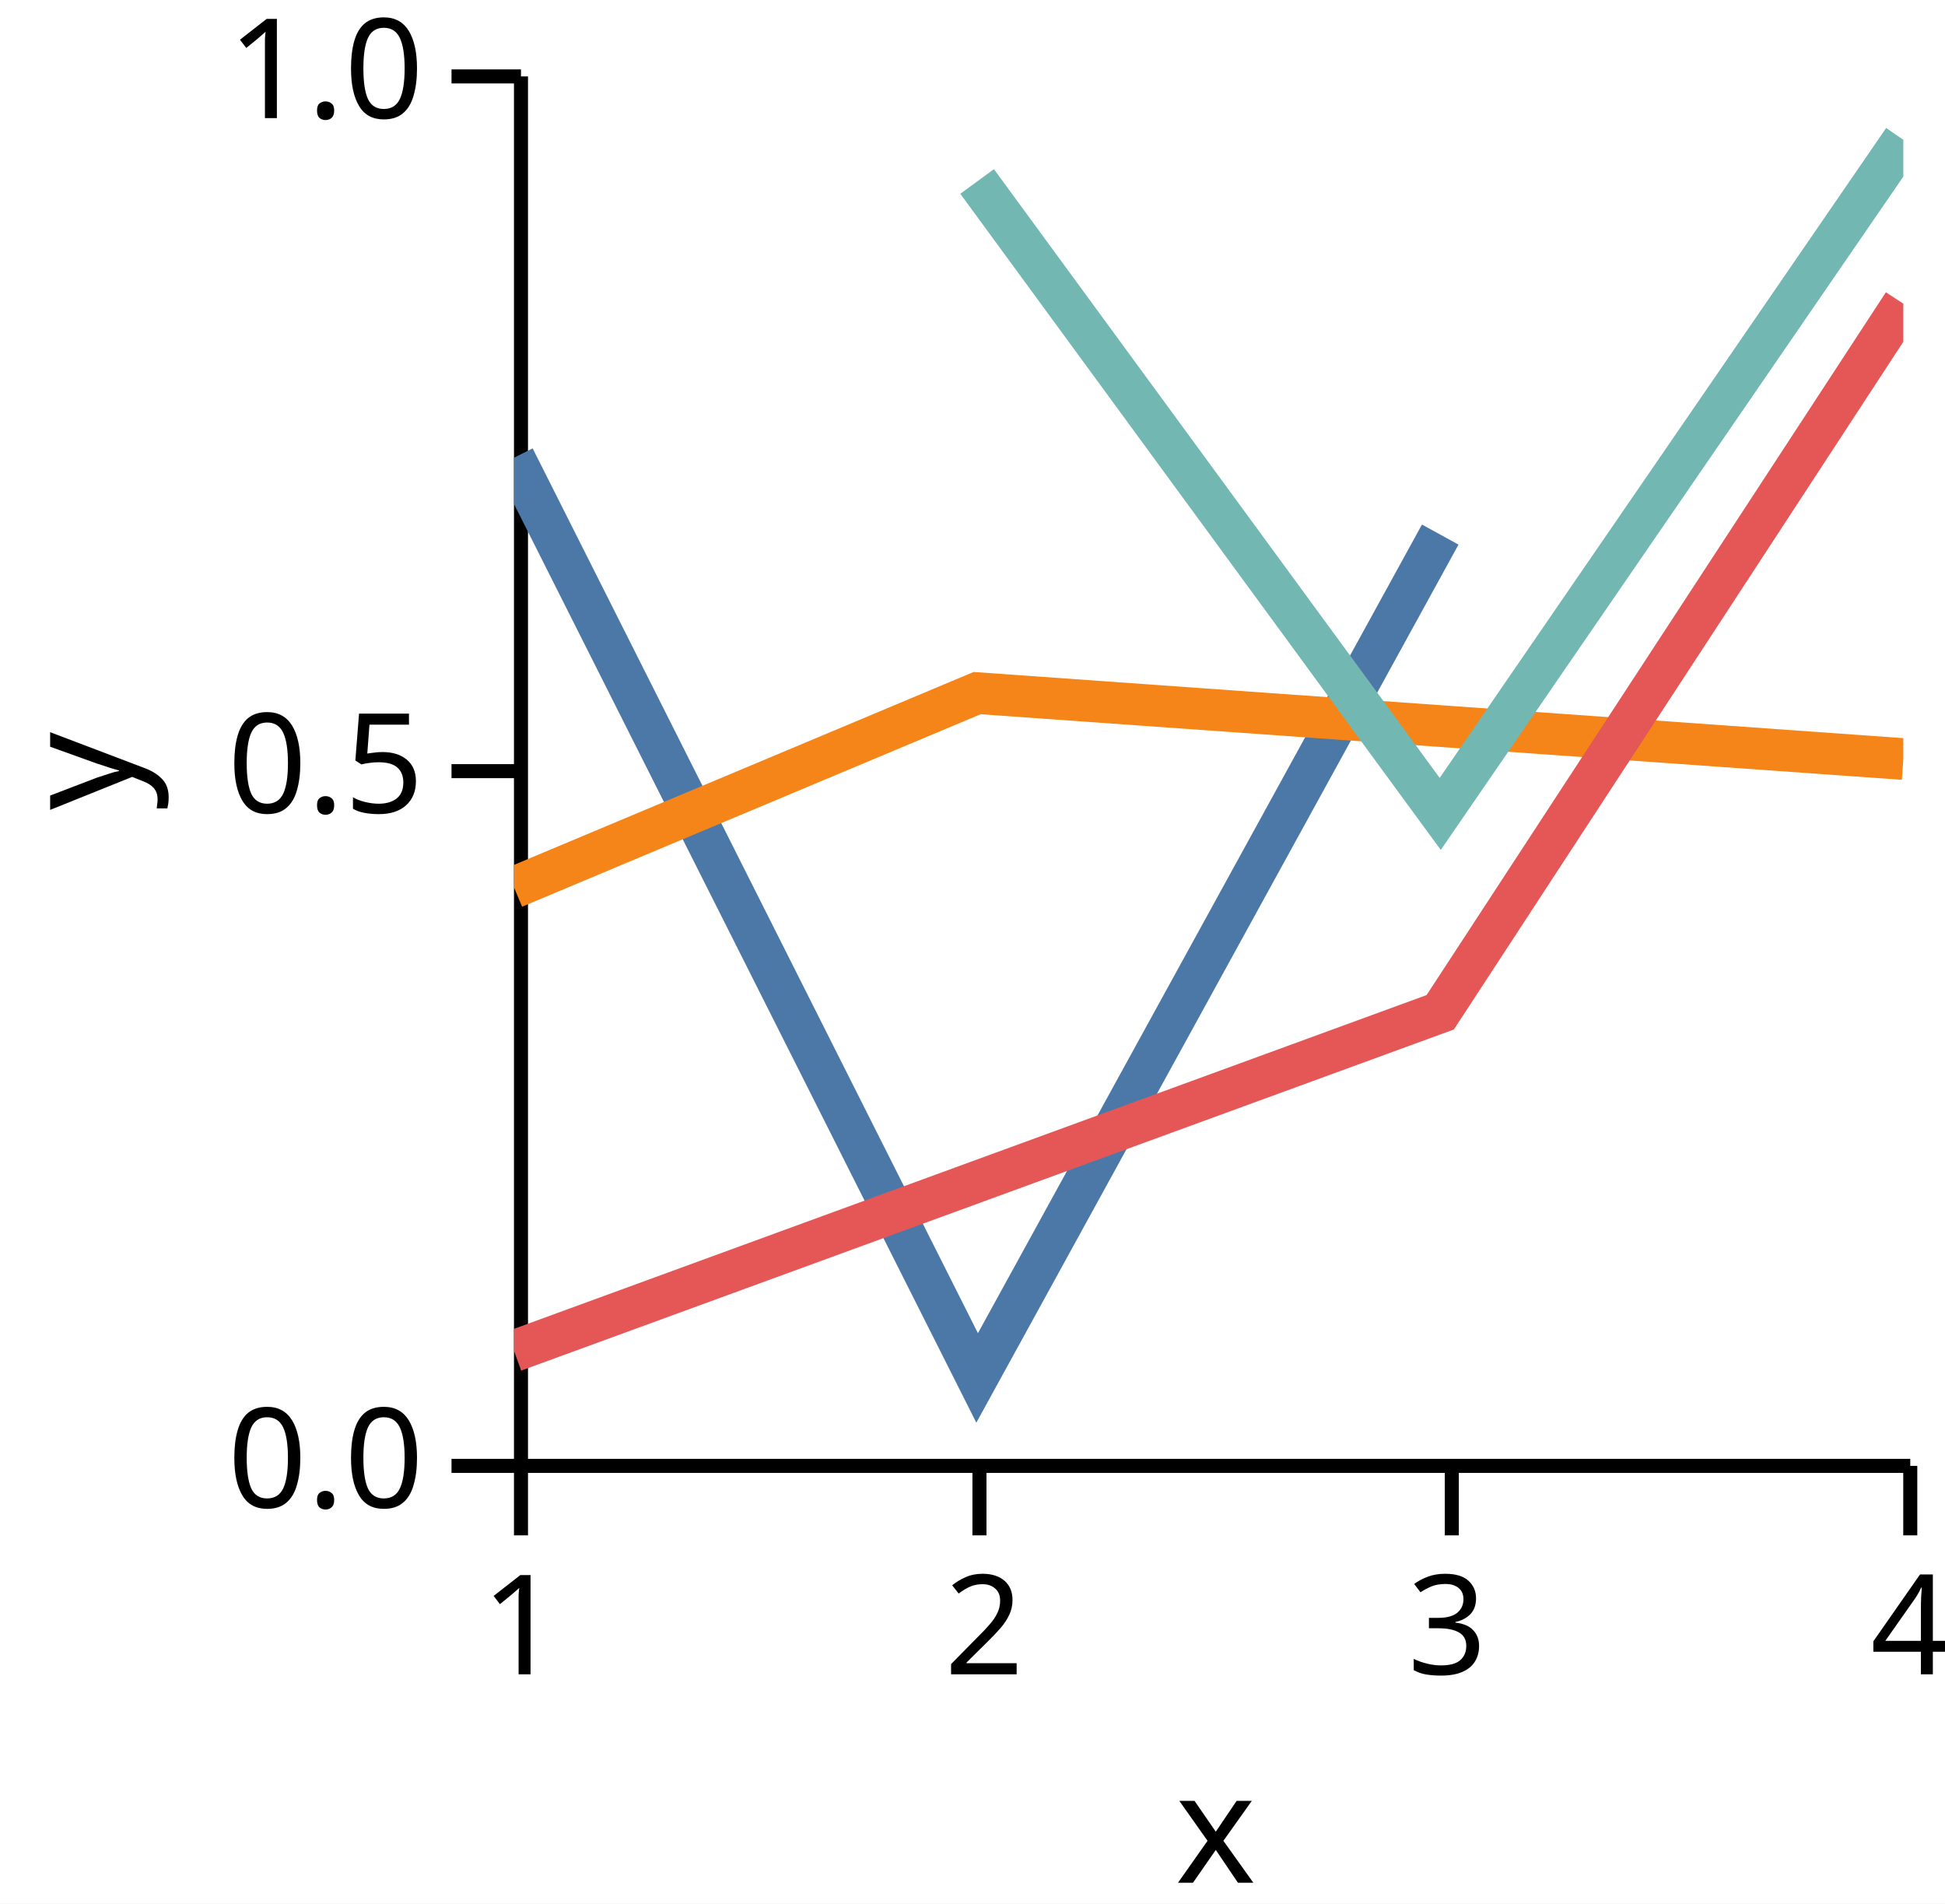
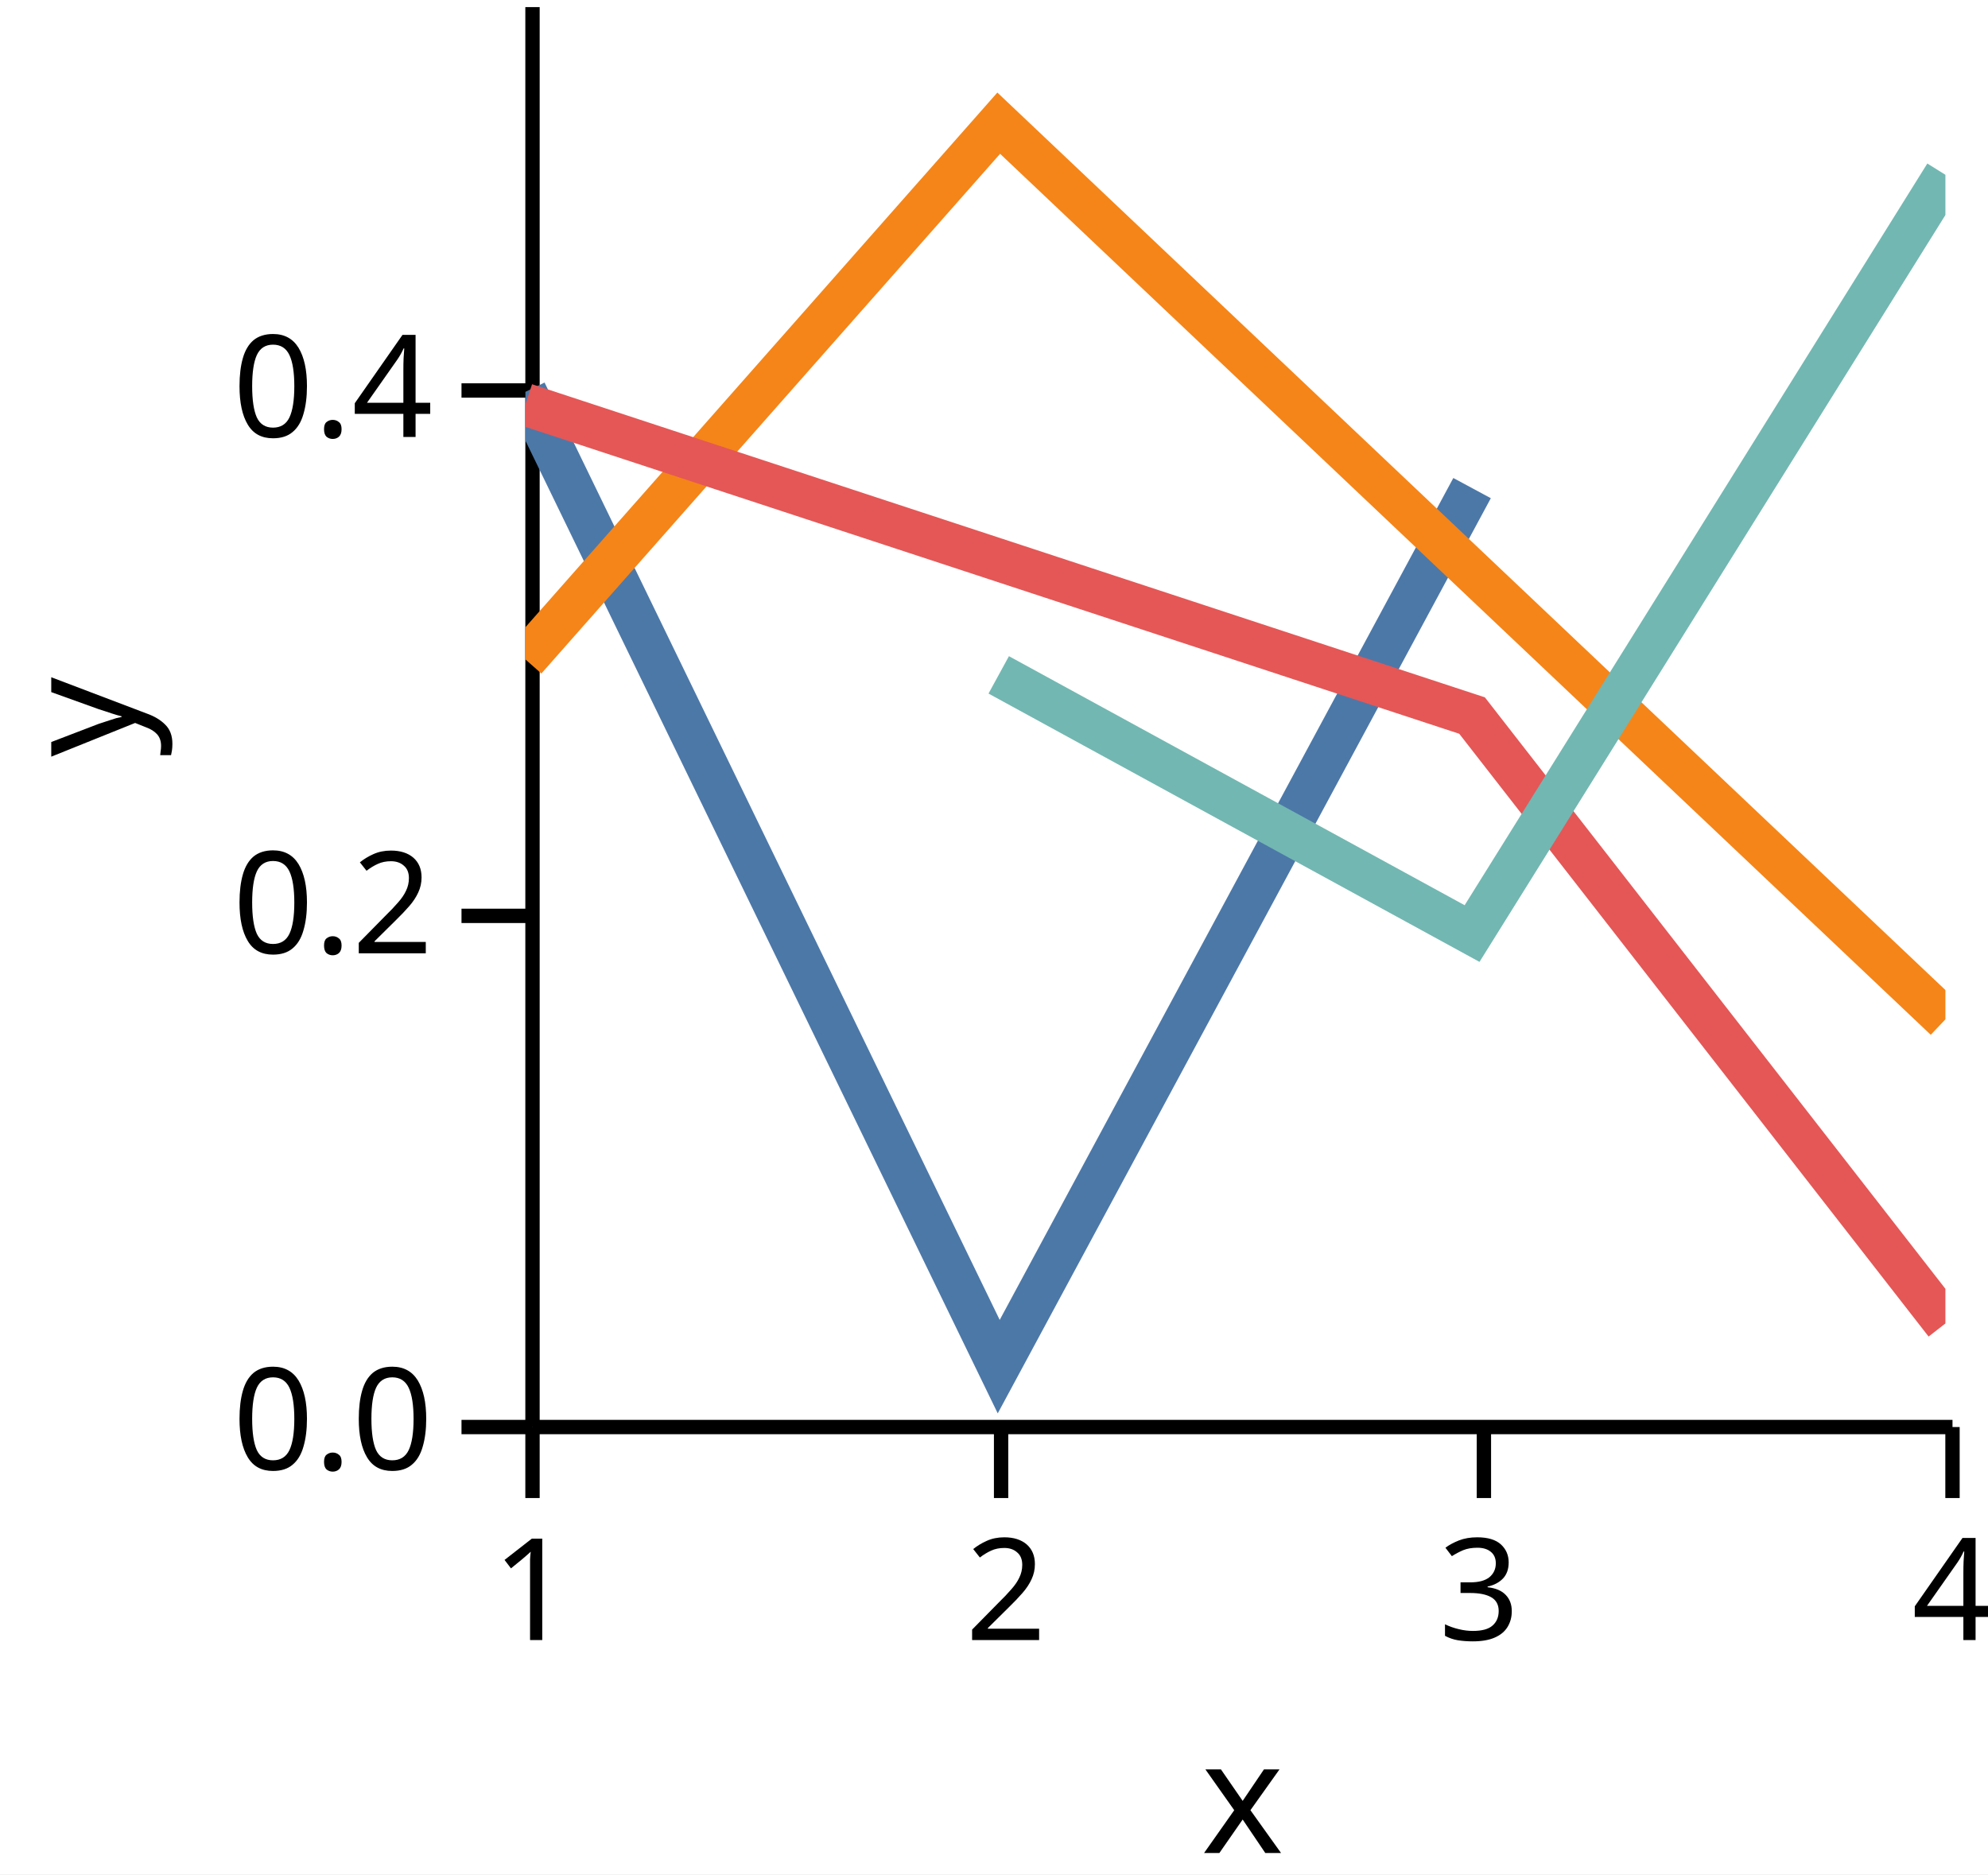
- <svg xmlns="http://www.w3.org/2000/svg" version="1.1" class="marks" width="140" height="137" viewBox="0 0 140 137">
-   <rect width="140" height="137" fill="white" />
-   <g fill="none" stroke-miterlimit="10" transform="translate(37,5)">
+ <svg xmlns="http://www.w3.org/2000/svg" version="1.1" class="marks" width="140" height="132" viewBox="0 0 140 132">
+   <rect width="140" height="132" fill="white" />
+   <g fill="none" stroke-miterlimit="10" transform="translate(37,0)">
    <g class="mark-group role-frame root" role="graphics-object" aria-roledescription="group mark container">
      <g transform="translate(0,0)">
        <path class="background" aria-hidden="true" d="M0,0h100v100h-100Z" />
        <g>
          <g class="mark-group role-axis" role="graphics-symbol" aria-roledescription="axis" aria-label="X-axis titled 'x' for a linear scale with values from 1.0 to 4.0">
            <g transform="translate(0.5,100.5)">
              <path class="background" aria-hidden="true" d="M0,0h0v0h0Z" pointer-events="none" />
              <g>
                <g class="mark-rule role-axis-tick" pointer-events="none">
                  <line transform="translate(0,0)" x2="0" y2="5" stroke="black" stroke-width="1.01" opacity="1" />
                  <line transform="translate(33,0)" x2="0" y2="5" stroke="black" stroke-width="1.01" opacity="1" />
                  <line transform="translate(67,0)" x2="0" y2="5" stroke="black" stroke-width="1.01" opacity="1" />
                  <line transform="translate(100,0)" x2="0" y2="5" stroke="black" stroke-width="1.01" opacity="1" />
                </g>
                <g class="mark-text role-axis-label" pointer-events="none">
                  <text text-anchor="middle" transform="translate(0,15)" font-family="sans-serif" font-size="10px" font-style="normal" font-weight="400" fill="black" opacity="1">1</text>
                  <text text-anchor="middle" transform="translate(33.33333,15)" font-family="sans-serif" font-size="10px" font-style="normal" font-weight="400" fill="black" opacity="1">2</text>
                  <text text-anchor="middle" transform="translate(66.66667,15)" font-family="sans-serif" font-size="10px" font-style="normal" font-weight="400" fill="black" opacity="1">3</text>
                  <text text-anchor="middle" transform="translate(100,15)" font-family="sans-serif" font-size="10px" font-style="normal" font-weight="400" fill="black" opacity="1">4</text>
                </g>
                <g class="mark-rule role-axis-domain" pointer-events="none">
                  <line transform="translate(0,0)" x2="100" y2="0" stroke="black" stroke-width="1.01" opacity="1" />
                </g>
                <g class="mark-text role-axis-title" pointer-events="none">
                  <text text-anchor="middle" transform="translate(50,30)" font-family="sans-serif" font-size="11px" font-style="normal" font-weight="400" fill="black" opacity="1">x</text>
                </g>
              </g>
              <path class="foreground" aria-hidden="true" d="" pointer-events="none" display="none" />
            </g>
          </g>
-           <g class="mark-group role-axis" role="graphics-symbol" aria-roledescription="axis" aria-label="Y-axis titled 'y' for a linear scale with values from 0.0 to 1.0">
+           <g class="mark-group role-axis" role="graphics-symbol" aria-roledescription="axis" aria-label="Y-axis titled 'y' for a linear scale with values from 0.0 to 0.6">
            <g transform="translate(0.5,0.5)">
              <path class="background" aria-hidden="true" d="M0,0h0v0h0Z" pointer-events="none" />
              <g>
                <g class="mark-rule role-axis-tick" pointer-events="none">
                  <line transform="translate(0,100)" x2="-5" y2="0" stroke="black" stroke-width="1.01" opacity="1" />
-                   <line transform="translate(0,50)" x2="-5" y2="0" stroke="black" stroke-width="1.01" opacity="1" />
-                   <line transform="translate(0,0)" x2="-5" y2="0" stroke="black" stroke-width="1.01" opacity="1" />
+                   <line transform="translate(0,64)" x2="-5" y2="0" stroke="black" stroke-width="1.01" opacity="1" />
+                   <line transform="translate(0,27)" x2="-5" y2="0" stroke="black" stroke-width="1.01" opacity="1" />
                </g>
                <g class="mark-text role-axis-label" pointer-events="none">
                  <text text-anchor="end" transform="translate(-7,103)" font-family="sans-serif" font-size="10px" font-style="normal" font-weight="400" fill="black" opacity="1">0.0</text>
-                   <text text-anchor="end" transform="translate(-7,53)" font-family="sans-serif" font-size="10px" font-style="normal" font-weight="400" fill="black" opacity="1">0.5</text>
-                   <text text-anchor="end" transform="translate(-7,3)" font-family="sans-serif" font-size="10px" font-style="normal" font-weight="400" fill="black" opacity="1">1.0</text>
+                   <text text-anchor="end" transform="translate(-7,66.63636)" font-family="sans-serif" font-size="10px" font-style="normal" font-weight="400" fill="black" opacity="1">0.2</text>
+                   <text text-anchor="end" transform="translate(-7,30.27273)" font-family="sans-serif" font-size="10px" font-style="normal" font-weight="400" fill="black" opacity="1">0.4</text>
                </g>
                <g class="mark-rule role-axis-domain" pointer-events="none">
                  <line transform="translate(0,100)" x2="0" y2="-100" stroke="black" stroke-width="1.01" opacity="1" />
                </g>
                <g class="mark-text role-axis-title" pointer-events="none">
                  <text text-anchor="middle" transform="translate(-26,50) rotate(-90) translate(0,-2)" font-family="sans-serif" font-size="11px" font-style="normal" font-weight="400" fill="black" opacity="1">y</text>
                </g>
              </g>
              <path class="foreground" aria-hidden="true" d="" pointer-events="none" display="none" />
            </g>
          </g>
          <g class="mark-group role-scope" clip-path="url(#clip1)" role="graphics-object" aria-roledescription="group mark container">
            <g transform="translate(0,0)">
              <path class="background" aria-hidden="true" d="M0,0h0v0h0Z" />
              <g>
                <g class="mark-line role-mark" role="graphics-symbol" aria-roledescription="line mark container">
-                   <path d="M0,27.943L33.333,94.171L66.667,33.474" stroke="#4c78a8" stroke-width="3" stroke-dasharray="0" opacity="1" />
+                   <path d="M0,27.596L33.333,96.247L66.667,34.375" stroke="#4c78a8" stroke-width="3" stroke-dasharray="0" opacity="1" />
                </g>
              </g>
              <path class="foreground" aria-hidden="true" d="" display="none" />
            </g>
            <g transform="translate(0,0)">
              <path class="background" aria-hidden="true" d="M0,0h0v0h0Z" />
              <g>
                <g class="mark-line role-mark" role="graphics-symbol" aria-roledescription="line mark container">
-                   <path d="M0,58.872L33.333,44.883L100,49.628" stroke="#f58518" stroke-width="3" stroke-dasharray="0" opacity="1" />
+                   <path d="M0,46.44L33.333,8.675L100,71.788" stroke="#f58518" stroke-width="3" stroke-dasharray="0" opacity="1" />
                </g>
              </g>
              <path class="foreground" aria-hidden="true" d="" display="none" />
            </g>
            <g transform="translate(0,0)">
              <path class="background" aria-hidden="true" d="M0,0h0v0h0Z" />
              <g>
                <g class="mark-line role-mark" role="graphics-symbol" aria-roledescription="line mark container">
-                   <path d="M0,92.234L66.667,67.854L100,16.856" stroke="#e45756" stroke-width="3" stroke-dasharray="0" opacity="1" />
+                   <path d="M0,28.484L66.667,50.394L100,93.206" stroke="#e45756" stroke-width="3" stroke-dasharray="0" opacity="1" />
                </g>
              </g>
              <path class="foreground" aria-hidden="true" d="" display="none" />
            </g>
            <g transform="translate(0,0)">
              <path class="background" aria-hidden="true" d="M0,0h0v0h0Z" />
              <g>
                <g class="mark-line role-mark" role="graphics-symbol" aria-roledescription="line mark container">
-                   <path d="M33.333,8.061L66.667,53.579L100,5.061" stroke="#72b7b2" stroke-width="3" stroke-dasharray="0" opacity="1" />
+                   <path d="M33.333,47.528L66.667,65.746L100,12.31" stroke="#72b7b2" stroke-width="3" stroke-dasharray="0" opacity="1" />
                </g>
              </g>
              <path class="foreground" aria-hidden="true" d="" display="none" />
            </g>
          </g>
        </g>
        <path class="foreground" aria-hidden="true" d="" display="none" />
      </g>
    </g>
  </g>
  <defs>
    <clipPath id="clip1">
      <rect x="0" y="0" width="100" height="100" />
    </clipPath>
  </defs>
</svg>
